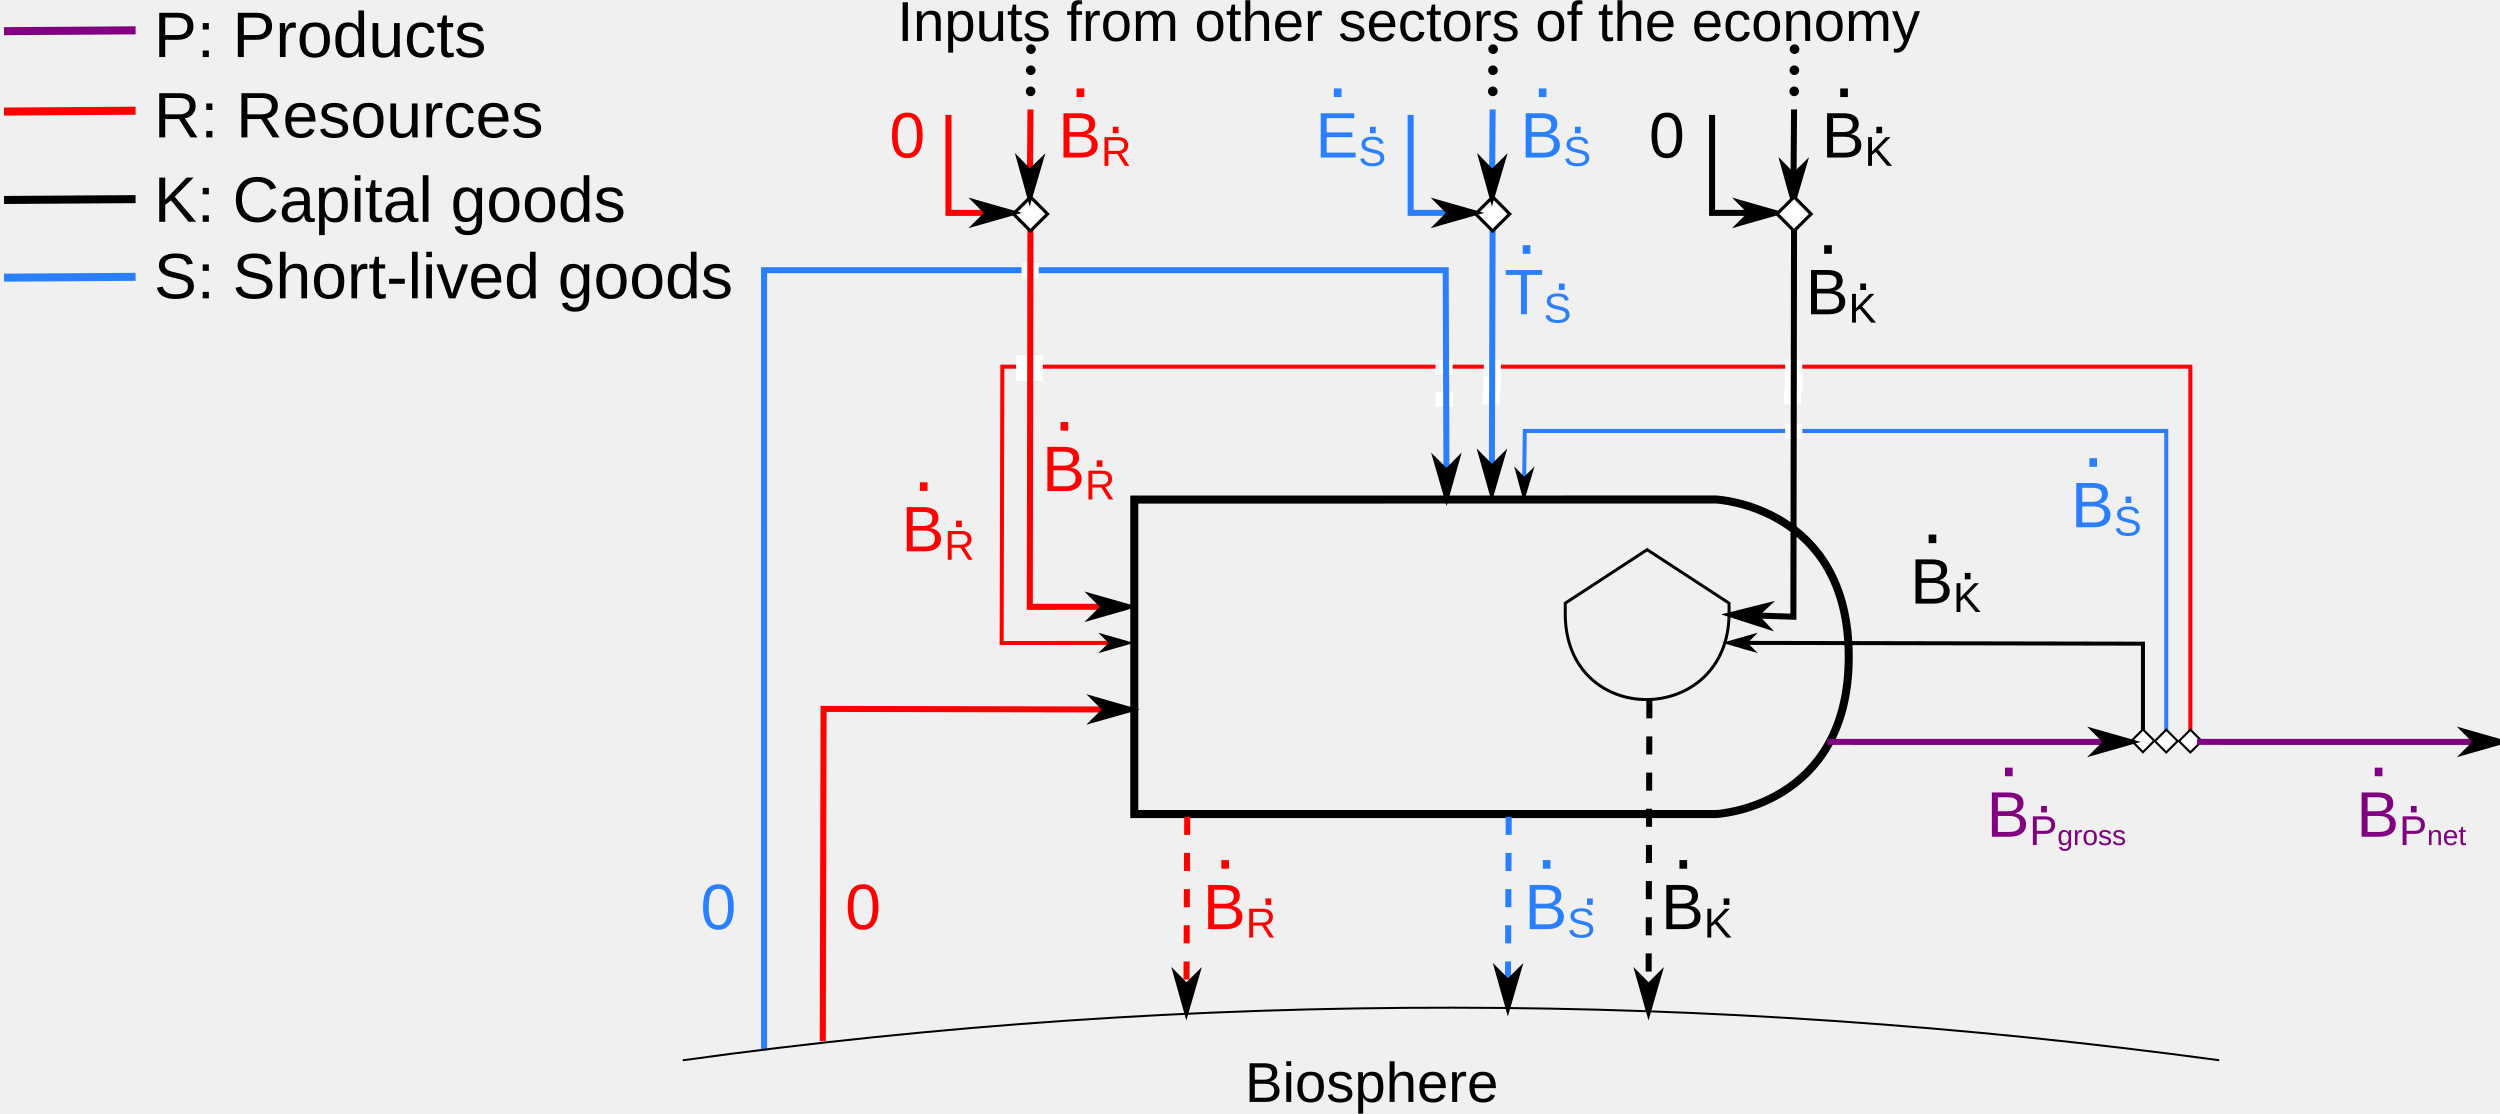
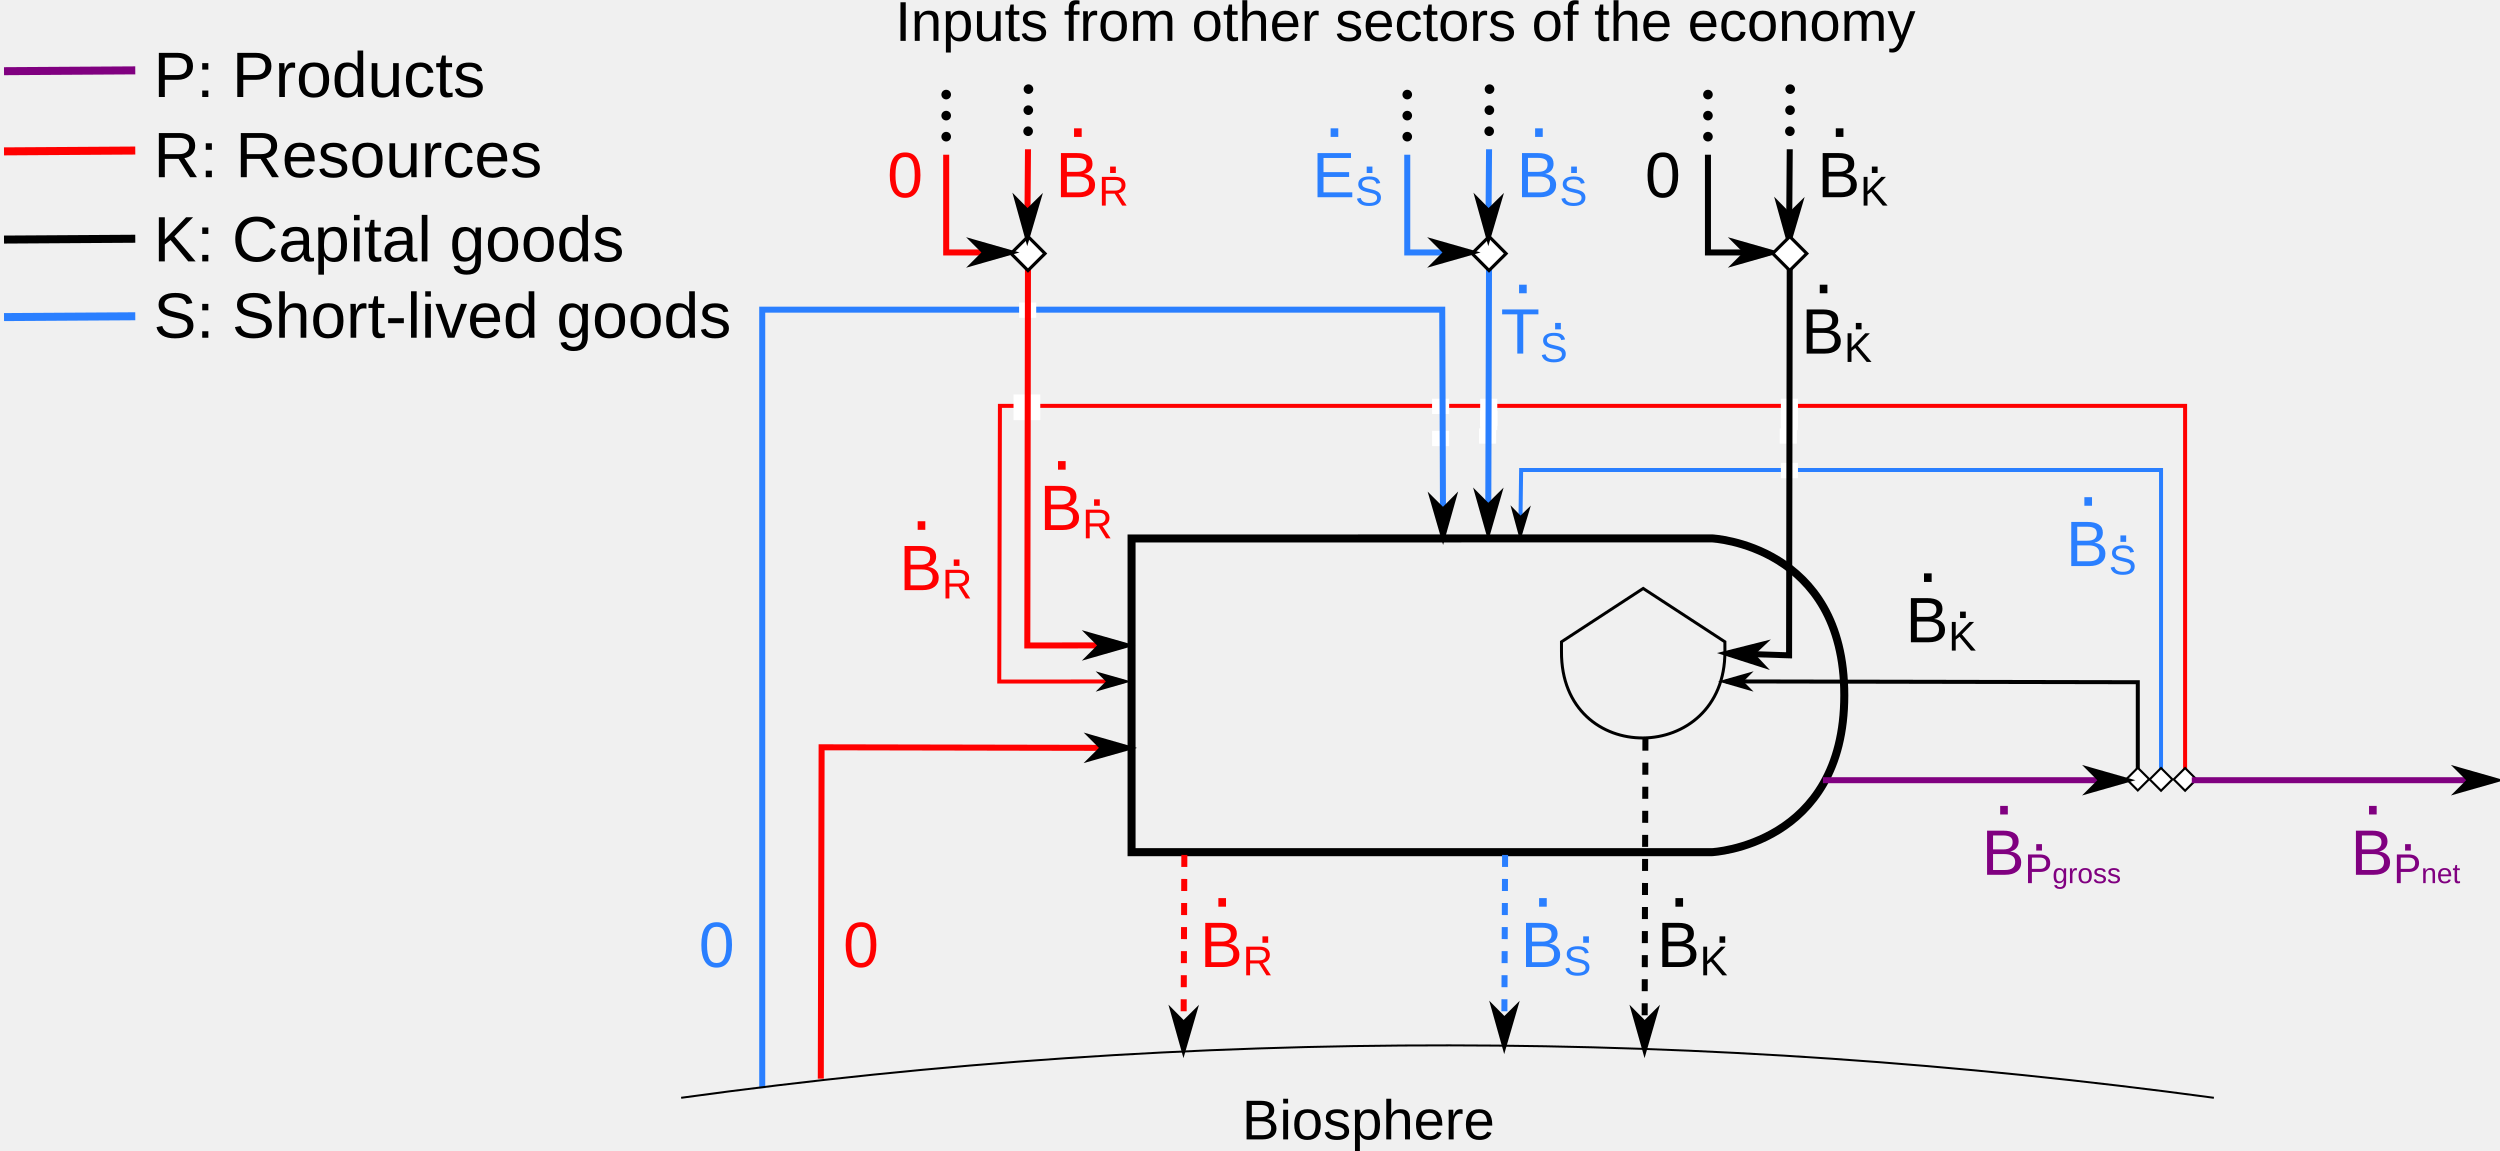
- <svg xmlns="http://www.w3.org/2000/svg" width="1244.111" height="553.949" id="svg2" version="1.1">
+ <svg xmlns="http://www.w3.org/2000/svg" width="1247.111" height="573.949" id="svg2" version="1.1">
  <defs id="defs4">
-     <marker orient="auto" refY="0.0" refX="0.0" id="Arrow1Mend" style="overflow:visible;">
-       <path id="path4343" d="M 0.0,0.0 L 5.0,-5.0 L -12.5,0.0 L 5.0,5.0 L 0.0,0.0 z " style="fill-rule:evenodd;stroke:#000000;stroke-width:1.0pt;marker-start:none;" transform="scale(0.4) rotate(180) translate(10,0)" />
-     </marker>
-     <marker orient="auto" refY="0.0" refX="0.0" id="EmptyDiamondM" style="overflow:visible">
-       <path id="path4444" d="M 0,-7.071 L -7.071,0 L 0,7.071 L 7.071,0 L 0,-7.071 z " style="fill-rule:evenodd;fill:#FFFFFF;stroke:#000000;stroke-width:1.0pt;marker-start:none" transform="scale(0.4)" />
-     </marker>
-     <marker orient="auto" refY="0.0" refX="0.0" id="Arrow1Mstart" style="overflow:visible">
-       <path id="path4340" d="M 0.0,0.0 L 5.0,-5.0 L -12.5,0.0 L 5.0,5.0 L 0.0,0.0 z " style="fill-rule:evenodd;stroke:#000000;stroke-width:1.0pt;marker-start:none" transform="scale(0.4) translate(10,0)" />
+     <marker orient="auto" refY="0" refX="0" id="Arrow1Mend" style="overflow:visible">
+       <path id="path4343" d="M 0,0 5,-5 -12.5,0 5,5 0,0 z" style="fill-rule:evenodd;stroke:#000000;stroke-width:1pt;marker-start:none" transform="matrix(-0.4,0,0,-0.4,-4,0)" />
+     </marker>
+     <marker orient="auto" refY="0" refX="0" id="EmptyDiamondM" style="overflow:visible">
+       <path id="path4444" d="M 0,-7.071 -7.071,0 0,7.071 7.071,0 0,-7.071 z" style="fill:#ffffff;fill-rule:evenodd;stroke:#000000;stroke-width:1pt;marker-start:none" transform="scale(0.4,0.4)" />
+     </marker>
+     <marker orient="auto" refY="0" refX="0" id="Arrow1Mstart" style="overflow:visible">
+       <path id="path4340" d="M 0,0 5,-5 -12.5,0 5,5 0,0 z" style="fill-rule:evenodd;stroke:#000000;stroke-width:1pt;marker-start:none" transform="matrix(0.4,0,0,0.4,4,0)" />
    </marker>
    <marker style="overflow:visible" id="InfiniteLineEnd" refX="0" refY="0" orient="auto">
      <g id="g4287">
        <circle id="circle4289" r="0.8" cy="0" cx="3" />
        <circle id="circle4291" r="0.8" cy="0" cx="6.5" />
        <circle id="circle4293" r="0.8" cy="0" cx="10" />
      </g>
    </marker>
    <marker orient="auto" refY="0" refX="0" id="Arrow2Mend" style="overflow:visible">
      <path id="path3888" style="font-size:12px;fill-rule:evenodd;stroke-width:0.625;stroke-linejoin:round" d="M 8.719,4.034 -2.207,0.016 8.719,-4.002 c -1.745,2.372 -1.735,5.617 -6e-7,8.035 z" transform="scale(-0.6,-0.6)" />
    </marker>
    <marker orient="auto" refY="0" refX="0" id="EmptyDiamondL" style="overflow:visible">
      <path id="path3968" d="M 0,-7.071 -7.071,0 0,7.071 7.071,0 0,-7.071 z" style="fill:#ffffff;fill-rule:evenodd;stroke:#000000;stroke-width:1pt;marker-start:none" transform="scale(0.8,0.8)" />
    </marker>
    <marker style="overflow:visible" id="InfiniteLineStart" refX="0" refY="0" orient="auto">
      <g id="g4034" transform="translate(-13,0)">
        <circle d="M 3.8,0 C 3.8,0.442 3.442,0.8 3,0.8 2.558,0.8 2.2,0.442 2.2,0 c 0,-0.442 0.358,-0.8 0.8,-0.8 0.442,0 0.8,0.358 0.8,0.8 z" id="circle4036" r="0.8" cy="0" cx="3" />
        <circle d="M 7.3,0 C 7.3,0.442 6.942,0.8 6.5,0.8 6.058,0.8 5.7,0.442 5.7,0 c 0,-0.442 0.358,-0.8 0.8,-0.8 0.442,0 0.8,0.358 0.8,0.8 z" id="circle4038" r="0.8" cy="0" cx="6.5" />
        <circle d="M 10.8,0 C 10.8,0.442 10.442,0.8 10,0.8 9.558,0.8 9.2,0.442 9.2,0 c 0,-0.442 0.358,-0.8 0.8,-0.8 0.442,0 0.8,0.358 0.8,0.8 z" id="circle4040" r="0.8" cy="0" cx="10" />
      </g>
    </marker>
    <marker orient="auto" refY="0" refX="0" id="Arrow1Lend" style="overflow:visible">
      <path id="path3792" d="M 0,0 5,-5 -12.5,0 5,5 0,0 z" style="fill-rule:evenodd;stroke:#000000;stroke-width:1pt;marker-start:none" transform="matrix(-0.8,0,0,-0.8,-10,0)" />
    </marker>
    <marker orient="auto" refY="0" refX="0" id="Arrow1Lstart-0" style="overflow:visible">
      <path id="path4143-5" d="M 0,0 5,-5 -12.5,0 5,5 0,0 z" style="fill-rule:evenodd;stroke:#000000;stroke-width:1pt;marker-start:none" transform="matrix(0.8,0,0,0.8,10,0)" />
    </marker>
    <marker orient="auto" refY="0" refX="0" id="Arrow1Lend-7" style="overflow:visible">
      <path id="path4132-0" d="M 0,0 5,-5 -12.5,0 5,5 0,0 z" style="fill-rule:evenodd;stroke:#000000;stroke-width:1pt;marker-start:none" transform="matrix(-0.8,0,0,-0.8,-10,0)" />
    </marker>
    <marker style="overflow:visible" id="InfiniteLineStart-0" refX="0" refY="0" orient="auto">
      <g id="g4065-5" transform="translate(-13,0)">
        <circle d="M 3.8,0 C 3.8,0.442 3.442,0.8 3,0.8 2.558,0.8 2.2,0.442 2.2,0 c 0,-0.442 0.358,-0.8 0.8,-0.8 0.442,0 0.8,0.358 0.8,0.8 z" id="circle4067-6" r="0.8" cy="0" cx="3" />
        <circle d="M 7.3,0 C 7.3,0.442 6.942,0.8 6.5,0.8 6.058,0.8 5.7,0.442 5.7,0 c 0,-0.442 0.358,-0.8 0.8,-0.8 0.442,0 0.8,0.358 0.8,0.8 z" id="circle4069-78" r="0.8" cy="0" cx="6.5" />
        <circle d="M 10.8,0 C 10.8,0.442 10.442,0.8 10,0.8 9.558,0.8 9.2,0.442 9.2,0 c 0,-0.442 0.358,-0.8 0.8,-0.8 0.442,0 0.8,0.358 0.8,0.8 z" id="circle4071-06" r="0.8" cy="0" cx="10" />
      </g>
    </marker>
    <marker orient="auto" refY="0" refX="0" id="EmptyDiamondL-1" style="overflow:visible">
      <path id="path4169" d="M 0,-7.071 -7.071,0 0,7.071 7.071,0 0,-7.071 z" style="fill:#ffffff;fill-rule:evenodd;stroke:#000000;stroke-width:1pt;marker-start:none" transform="scale(0.8,0.8)" />
    </marker>
    <marker orient="auto" refY="0" refX="0" id="Arrow1Lstart-7" style="overflow:visible">
      <path id="path4143-9" d="M 0,0 5,-5 -12.5,0 5,5 0,0 z" style="fill-rule:evenodd;stroke:#000000;stroke-width:1pt;marker-start:none" transform="matrix(0.8,0,0,0.8,10,0)" />
    </marker>
    <marker orient="auto" refY="0" refX="0" id="Arrow1Lend-0" style="overflow:visible">
      <path id="path4132-2" d="M 0,0 5,-5 -12.5,0 5,5 0,0 z" style="fill-rule:evenodd;stroke:#000000;stroke-width:1pt;marker-start:none" transform="matrix(-0.8,0,0,-0.8,-10,0)" />
    </marker>
    <marker style="overflow:visible" id="InfiniteLineStart-3" refX="0" refY="0" orient="auto">
      <g id="g4065-9" transform="translate(-13,0)">
        <circle d="M 3.8,0 C 3.8,0.442 3.442,0.8 3,0.8 2.558,0.8 2.2,0.442 2.2,0 c 0,-0.442 0.358,-0.8 0.8,-0.8 0.442,0 0.8,0.358 0.8,0.8 z" id="circle4067-9" r="0.8" cy="0" cx="3" />
        <circle d="M 7.3,0 C 7.3,0.442 6.942,0.8 6.5,0.8 6.058,0.8 5.7,0.442 5.7,0 c 0,-0.442 0.358,-0.8 0.8,-0.8 0.442,0 0.8,0.358 0.8,0.8 z" id="circle4069-7" r="0.8" cy="0" cx="6.5" />
        <circle d="M 10.8,0 C 10.8,0.442 10.442,0.8 10,0.8 9.558,0.8 9.2,0.442 9.2,0 c 0,-0.442 0.358,-0.8 0.8,-0.8 0.442,0 0.8,0.358 0.8,0.8 z" id="circle4071-0" r="0.8" cy="0" cx="10" />
      </g>
    </marker>
    <marker orient="auto" refY="0" refX="0" id="InfiniteLineStart-7" style="overflow:visible">
      <g transform="translate(-13,0)" id="g4065">
        <circle cx="3" cy="0" r="0.8" id="circle4067" d="M 3.8,0 C 3.8,0.442 3.442,0.8 3,0.8 2.558,0.8 2.2,0.442 2.2,0 c 0,-0.442 0.358,-0.8 0.8,-0.8 0.442,0 0.8,0.358 0.8,0.8 z" />
        <circle cx="6.5" cy="0" r="0.8" id="circle4069" d="M 7.3,0 C 7.3,0.442 6.942,0.8 6.5,0.8 6.058,0.8 5.7,0.442 5.7,0 c 0,-0.442 0.358,-0.8 0.8,-0.8 0.442,0 0.8,0.358 0.8,0.8 z" />
        <circle cx="10" cy="0" r="0.8" id="circle4071" d="M 10.8,0 C 10.8,0.442 10.442,0.8 10,0.8 9.558,0.8 9.2,0.442 9.2,0 c 0,-0.442 0.358,-0.8 0.8,-0.8 0.442,0 0.8,0.358 0.8,0.8 z" />
      </g>
    </marker>
    <marker style="overflow:visible" id="Arrow1Lend-2" refX="0" refY="0" orient="auto">
      <path transform="matrix(-0.8,0,0,-0.8,-10,0)" style="fill-rule:evenodd;stroke:#000000;stroke-width:1pt;marker-start:none" d="M 0,0 5,-5 -12.5,0 5,5 0,0 z" id="path4132" />
    </marker>
    <marker style="overflow:visible" id="Arrow1Lstart" refX="0" refY="0" orient="auto">
      <path transform="matrix(0.8,0,0,0.8,10,0)" style="fill-rule:evenodd;stroke:#000000;stroke-width:1pt;marker-start:none" d="M 0,0 5,-5 -12.5,0 5,5 0,0 z" id="path4143" />
    </marker>
  </defs>
-   <g id="layer1" transform="translate(833.1399,-154.8821)">
+   <g id="layer1" transform="translate(833.1399,-134.8821)">
    <text xml:space="preserve" style="font-size:32px;font-style:normal;font-variant:normal;font-weight:bold;font-stretch:expanded;text-align:start;line-height:125%;letter-spacing:0px;word-spacing:0px;text-anchor:start;fill:#000000;fill-opacity:1;stroke:none;font-family:Engravers MT;-inkscape-font-specification:Engravers MT Bold Expanded" x="292.258" y="107.663" id="text6668" transform="translate(-121.7803,643.7631)">
      <tspan id="tspan6670" x="292.258" y="107.663" />
    </text>
    <path id="path4734" d="m -831.14,170.394 65.479,-0.414" style="fill:none;stroke:#800080;stroke-width:4;stroke-linecap:butt;stroke-linejoin:miter;stroke-opacity:1;marker-start:none;marker-end:none" />
    <path style="fill:none;stroke:#000000;stroke-width:4;stroke-linecap:butt;stroke-linejoin:miter;stroke-opacity:1;marker-start:none;marker-end:none" d="m -831.14,254.394 65.479,-0.414" id="path4736" />
    <path id="path4740" d="m -831.14,293.061 65.479,-0.414" style="fill:none;stroke:#2a7fff;stroke-width:4;stroke-linecap:butt;stroke-linejoin:miter;stroke-opacity:1;marker-start:none;marker-end:none" />
    <text xml:space="preserve" style="font-size:32px;font-style:normal;font-variant:normal;font-weight:normal;font-stretch:normal;text-align:start;line-height:125%;letter-spacing:0px;word-spacing:0px;text-anchor:start;fill:#000000;fill-opacity:1;stroke:none;font-family:Arial;-inkscape-font-specification:Arial" x="-756.526" y="183.267" id="text5894">
      <tspan id="tspan5896" x="-756.526" y="183.267">P: Products</tspan>
    </text>
    <text xml:space="preserve" style="font-size:32px;font-style:normal;font-variant:normal;font-weight:normal;font-stretch:normal;text-align:start;line-height:125%;letter-spacing:0px;word-spacing:0px;text-anchor:start;fill:#000000;fill-opacity:1;stroke:none;font-family:Arial;-inkscape-font-specification:Arial" x="-756.526" y="303.357" id="text5902">
      <tspan id="tspan5904" x="-756.526" y="303.357">S: Short-lived goods</tspan>
    </text>
    <text id="text5906" y="265.267" x="-756.526" style="font-size:32px;font-style:normal;font-variant:normal;font-weight:normal;font-stretch:normal;text-align:start;line-height:125%;letter-spacing:0px;word-spacing:0px;text-anchor:start;fill:#000000;fill-opacity:1;stroke:none;font-family:Arial;-inkscape-font-specification:Arial" xml:space="preserve">
      <tspan y="265.267" x="-756.526" id="tspan5908">K: Capital goods</tspan>
    </text>
    <path id="path6782" d="m -268.666,403.498 0,156.485 289.541,0 c 0,0 66,-3.206 66,-78.265 0,-75.059 -66,-78.265 -66,-78.265 z" style="fill:none;stroke:#000000;stroke-width:4;stroke-linecap:butt;stroke-linejoin:miter;stroke-opacity:1" />
    <path style="fill:none;stroke:#000000;stroke-width:1.5;stroke-linecap:butt;stroke-linejoin:miter;stroke-opacity:1" d="m 27.306,455.046 -40.754,-26.62 -40.754,26.62 0,4.778 c -0.431,58.107 81.709,57.06 81.531,0 z" id="path6784" />
    <path id="path6786" d="m -423.691,672.966 0.409,-165.304 151.459,0.31" style="fill:none;stroke:#ff0000;stroke-width:3;stroke-linecap:butt;stroke-linejoin:miter;stroke-opacity:1;marker-start:none;marker-end:url(#Arrow1Mend)" />
-     <path id="path6796" d="m -242.335,561.347 -0.414,95.479" style="fill:none;stroke:#ff0000;stroke-width:3;stroke-linecap:butt;stroke-linejoin:miter;stroke-miterlimit:4;stroke-opacity:1;stroke-dasharray:9,9;stroke-dashoffset:0;marker-start:none;marker-end:url(#Arrow1Mend)" />
-     <path style="fill:none;stroke:#000000;stroke-width:3;stroke-linecap:butt;stroke-linejoin:miter;stroke-miterlimit:4;stroke-opacity:1;stroke-dasharray:9,9;stroke-dashoffset:0;marker-start:none;marker-end:url(#Arrow1Mend)" d="m -12.335,503.347 -0.414,153.479" id="path6806" />
+     <path id="path6796" d="m -242.335,561.347 -0.414,95.479" style="fill:none;stroke:#ff0000;stroke-width:3;stroke-linecap:butt;stroke-linejoin:miter;stroke-miterlimit:4;stroke-opacity:1;stroke-dasharray:6, 6;stroke-dashoffset:0;marker-start:none;marker-end:url(#Arrow1Mend)" />
+     <path style="fill:none;stroke:#000000;stroke-width:3;stroke-linecap:butt;stroke-linejoin:miter;stroke-miterlimit:4;stroke-opacity:1;stroke-dasharray:6, 6;stroke-dashoffset:0;marker-start:none;marker-end:url(#Arrow1Mend)" d="m -12.335,503.347 -0.414,153.479" id="path6806" />
    <path style="fill:none;stroke:#2a7fff;stroke-width:2;stroke-linecap:butt;stroke-linejoin:miter;stroke-opacity:1;marker-start:url(#EmptyDiamondM);marker-end:url(#Arrow1Mend)" d="m 244.88,523.677 0.005,-154.33 -319.219,0 -0.414,31.479" id="path6820" />
    <path style="fill:none;stroke:#000000;stroke-width:2;stroke-linecap:butt;stroke-linejoin:miter;stroke-opacity:1;marker-start:url(#EmptyDiamondM);marker-end:url(#Arrow1Mend)" d="m 233.286,523.531 0,-48.325 -205.479,-0.414" id="path6822" />
    <path id="path6824" d="m 76.221,524.076 150,0.009" style="fill:none;stroke:#800080;stroke-width:3;stroke-linecap:butt;stroke-linejoin:miter;stroke-opacity:1;marker-end:url(#Arrow1Mend)" />
    <rect y="365.793" x="55.239" height="7.626" width="8.523" id="rect6828" style="fill:#ffffff;fill-opacity:1;stroke:none" />
    <rect style="fill:#ffffff;fill-opacity:1;stroke:none" id="rect6830" width="8.523" height="7.626" x="54.683" y="348.572" />
    <rect style="fill:#ffffff;fill-opacity:1;stroke:none" id="rect6832" width="8.523" height="7.626" x="55.239" y="339.793" />
    <rect y="341.793" x="55.239" height="7.626" width="8.523" id="rect6834" style="fill:#ffffff;fill-opacity:1;stroke:none" />
    <rect y="339.793" x="-94.761" height="7.626" width="8.523" id="rect6836" style="fill:#ffffff;fill-opacity:1;stroke:none" />
    <rect style="fill:#ffffff;fill-opacity:1;stroke:none" id="rect6838" width="8.523" height="7.626" x="-94.761" y="341.793" />
-     <path id="path6848" d="m -82.335,561.347 -0.414,93.479" style="fill:none;stroke:#2a7fff;stroke-width:3;stroke-linecap:butt;stroke-linejoin:miter;stroke-miterlimit:4;stroke-opacity:1;stroke-dasharray:9,9;stroke-dashoffset:0;marker-start:none;marker-end:url(#Arrow1Mend)" />
+     <path id="path6848" d="m -82.335,561.347 -0.414,93.479" style="fill:none;stroke:#2a7fff;stroke-width:3;stroke-linecap:butt;stroke-linejoin:miter;stroke-miterlimit:4;stroke-opacity:1;stroke-dasharray:6, 6;stroke-dashoffset:0;marker-start:none;marker-end:url(#Arrow1Mend)" />
    <path style="fill:none;stroke:#ff0000;stroke-width:2;stroke-linecap:butt;stroke-linejoin:miter;stroke-opacity:1;marker-start:url(#EmptyDiamondM);marker-end:url(#Arrow1Mend)" d="m 256.88,523.677 0.005,-186.33 -591.219,0 -0.338,137.528 61.924,-0.049" id="path6850" />
    <rect style="fill:#ffffff;fill-opacity:1;stroke:none" id="rect6852" width="13.338" height="12.782" x="-327.548" y="331.666" />
    <rect y="333.793" x="55.239" height="7.626" width="8.523" id="rect6854" style="fill:#ffffff;fill-opacity:1;stroke:none" />
    <rect y="348.572" x="-95.317" height="7.626" width="8.523" id="rect6860" style="fill:#ffffff;fill-opacity:1;stroke:none" />
    <rect y="339.793" x="-94.761" height="7.626" width="8.523" id="rect6862" style="fill:#ffffff;fill-opacity:1;stroke:none" />
    <rect style="fill:#ffffff;fill-opacity:1;stroke:none" id="rect6866" width="8.523" height="7.626" x="-94.761" y="333.793" />
    <path style="fill:none;stroke:#2a7fff;stroke-width:3;stroke-linecap:butt;stroke-linejoin:miter;stroke-opacity:1;marker-start:url(#EmptyDiamondM);marker-end:url(#Arrow1Mend)" d="m -90.334,261.347 -0.414,137.479" id="path9595" />
    <path id="path9819" d="m 59.666,209.347 -0.333,44.443" style="fill:none;stroke:#000000;stroke-width:3;stroke-linecap:butt;stroke-linejoin:miter;stroke-opacity:1;marker-start:url(#InfiniteLineStart-7);marker-end:url(#Arrow1Mend)" />
    <rect y="333.793" x="-118.761" height="7.626" width="8.523" id="rect4711" style="fill:#ffffff;fill-opacity:1;stroke:none" />
    <rect style="fill:#ffffff;fill-opacity:1;stroke:none" id="rect4713" width="8.523" height="7.626" x="-118.761" y="349.793" />
    <path id="path4703" d="m -452.907,677.677 -0.005,-388.33 339.219,0 0.414,111.479" style="fill:none;stroke:#2a7fff;stroke-width:3;stroke-linecap:butt;stroke-linejoin:miter;stroke-opacity:1;marker-start:none;marker-end:url(#Arrow1Mend)" />
    <rect y="285.793" x="-324.761" height="7.626" width="8.523" id="rect4717" style="fill:#ffffff;fill-opacity:1;stroke:none" />
    <path style="fill:none;stroke:#ff0000;stroke-width:3;stroke-linecap:butt;stroke-linejoin:miter;stroke-opacity:1;marker-start:url(#EmptyDiamondM);marker-end:url(#Arrow1Mend)" d="m -320.334,261.347 -0.338,195.528 47.924,-0.049" id="path9583" />
    <text id="text4961" y="703.267" x="-131.094" style="font-size:28px;font-style:normal;font-variant:normal;font-weight:normal;font-stretch:normal;text-align:start;line-height:125%;letter-spacing:0px;word-spacing:0px;text-anchor:start;fill:#000000;fill-opacity:1;stroke:none;font-family:Arial;-inkscape-font-specification:Arial" xml:space="preserve">
      <tspan y="703.267" x="-131.094" id="tspan4963" style="text-align:center;text-anchor:middle">Biosphere</tspan>
    </text>
-     <text id="text4965" y="175.267" x="-386.526" style="font-size:28px;font-style:normal;font-variant:normal;font-weight:normal;font-stretch:normal;text-align:start;line-height:125%;letter-spacing:0px;word-spacing:0px;text-anchor:start;fill:#000000;fill-opacity:1;stroke:none;font-family:Arial;-inkscape-font-specification:Arial" xml:space="preserve">
-       <tspan y="175.267" x="-386.526" id="tspan4967">Inputs from other sectors of the economy</tspan>
+     <text id="text4965" y="155.267" x="-386.526" style="font-size:28px;font-style:normal;font-variant:normal;font-weight:normal;font-stretch:normal;text-align:start;line-height:125%;letter-spacing:0px;word-spacing:0px;text-anchor:start;fill:#000000;fill-opacity:1;stroke:none;font-family:Arial;-inkscape-font-specification:Arial" xml:space="preserve">
+       <tspan y="155.267" x="-386.526" id="tspan4967">Inputs from other sectors of the economy</tspan>
    </text>
    <path style="fill:none;stroke:#000000;stroke-width:1px;stroke-linecap:butt;stroke-linejoin:miter;stroke-opacity:1" d="m 341.788,527.876 c 256.212,-35.344 510.705,-34.403 764.592,0" id="path3079" transform="translate(-835.1399,154.6341)" />
    <text id="text3075" y="399.267" x="-314.526" style="font-size:32px;font-style:normal;font-variant:normal;font-weight:normal;font-stretch:normal;text-align:start;line-height:125%;letter-spacing:0px;word-spacing:0px;text-anchor:start;fill:#ff0000;fill-opacity:1;stroke:none;font-family:Arial;-inkscape-font-specification:Arial" xml:space="preserve">
      <tspan y="399.267" x="-314.526" id="tspan3077">B<tspan style="font-size:65.001%;baseline-shift:sub;fill:#ff0000" id="tspan3079">R</tspan>
      </tspan>
    </text>
    <text id="text3087" y="311.267" x="-84.526" style="font-size:32px;font-style:normal;font-variant:normal;font-weight:normal;font-stretch:normal;text-align:start;line-height:125%;letter-spacing:0px;word-spacing:0px;text-anchor:start;fill:#2a7fff;fill-opacity:1;stroke:none;font-family:Arial;-inkscape-font-specification:Arial" xml:space="preserve">
      <tspan y="311.267" x="-84.526" id="tspan3089">T<tspan style="font-size:65.001%;baseline-shift:sub;fill:#2a7fff" id="tspan3091">S</tspan>
      </tspan>
    </text>
    <text xml:space="preserve" style="font-size:32px;font-style:normal;font-variant:normal;font-weight:normal;font-stretch:normal;text-align:start;line-height:125%;letter-spacing:0px;word-spacing:0px;text-anchor:start;fill:#000000;fill-opacity:1;stroke:none;font-family:Arial;-inkscape-font-specification:Arial" x="65.474" y="311.267" id="text3093">
      <tspan id="tspan3095" x="65.474" y="311.267">B<tspan id="tspan3097" style="font-size:65.001%;baseline-shift:sub">K</tspan>
      </tspan>
    </text>
    <text xml:space="preserve" style="font-size:40px;font-style:normal;font-variant:normal;font-weight:normal;font-stretch:normal;text-align:start;line-height:125%;letter-spacing:0px;word-spacing:0px;text-anchor:start;fill:#ff0000;fill-opacity:1;stroke:none;font-family:Arial;-inkscape-font-specification:Arial" x="-309.02" y="369.179" id="text3088">
      <tspan id="tspan3090" x="-309.02" y="369.179">.</tspan>
    </text>
    <text xml:space="preserve" style="font-size:40px;font-style:normal;font-variant:normal;font-weight:normal;font-stretch:normal;text-align:start;line-height:125%;letter-spacing:0px;word-spacing:0px;text-anchor:start;fill:#2a7fff;fill-opacity:1;stroke:none;font-family:Arial;-inkscape-font-specification:Arial" x="-79.02" y="281.179" id="text3096">
      <tspan id="tspan3098" x="-79.02" y="281.179">.</tspan>
    </text>
    <text id="text3100" y="281.179" x="70.98" style="font-size:40px;font-style:normal;font-variant:normal;font-weight:normal;font-stretch:normal;text-align:start;line-height:125%;letter-spacing:0px;word-spacing:0px;text-anchor:start;fill:#000000;fill-opacity:1;stroke:none;font-family:Arial;-inkscape-font-specification:Arial" xml:space="preserve">
      <tspan y="281.179" x="70.98" id="tspan3102">.</tspan>
    </text>
    <text id="text3095" y="571.267" x="155.474" style="font-size:32px;font-style:normal;font-variant:normal;font-weight:normal;font-stretch:normal;text-align:start;line-height:125%;letter-spacing:0px;word-spacing:0px;text-anchor:start;fill:#800080;fill-opacity:1;stroke:none;font-family:Arial;-inkscape-font-specification:Arial" xml:space="preserve">
      <tspan y="571.267" x="155.474" id="tspan3099">B<tspan style="font-size:65.001%;baseline-shift:sub;fill:#800080" id="tspan3101">P<tspan style="font-size:14px" id="tspan3183">gross</tspan>
        </tspan>
      </tspan>
    </text>
    <text xml:space="preserve" style="font-size:40px;font-style:normal;font-variant:normal;font-weight:normal;font-stretch:normal;text-align:start;line-height:125%;letter-spacing:0px;word-spacing:0px;text-anchor:start;fill:#800080;fill-opacity:1;stroke:none;font-family:Arial;-inkscape-font-specification:Arial" x="160.98" y="541.179" id="text3103">
      <tspan id="tspan3105" x="160.98" y="541.179">.</tspan>
    </text>
    <text xml:space="preserve" style="font-size:32px;font-style:normal;font-variant:normal;font-weight:normal;font-stretch:normal;text-align:start;line-height:125%;letter-spacing:0px;word-spacing:0px;text-anchor:start;fill:#ff0000;fill-opacity:1;stroke:none;font-family:Arial;-inkscape-font-specification:Arial" x="-234.526" y="617.267" id="text3107">
      <tspan id="tspan3109" x="-234.526" y="617.267">B<tspan id="tspan3111" style="font-size:65.001%;baseline-shift:sub;fill:#ff0000">R</tspan>
      </tspan>
    </text>
    <text xml:space="preserve" style="font-size:32px;font-style:normal;font-variant:normal;font-weight:normal;font-stretch:normal;text-align:start;line-height:125%;letter-spacing:0px;word-spacing:0px;text-anchor:start;fill:#2a7fff;fill-opacity:1;stroke:none;font-family:Arial;-inkscape-font-specification:Arial" x="-74.526" y="617.267" id="text3113">
      <tspan id="tspan3115" x="-74.526" y="617.267">B<tspan id="tspan3117" style="font-size:65.001%;baseline-shift:sub;fill:#2a7fff">S</tspan>
      </tspan>
    </text>
    <text id="text3119" y="617.267" x="-6.526" style="font-size:32px;font-style:normal;font-variant:normal;font-weight:normal;font-stretch:normal;text-align:start;line-height:125%;letter-spacing:0px;word-spacing:0px;text-anchor:start;fill:#000000;fill-opacity:1;stroke:none;font-family:Arial;-inkscape-font-specification:Arial" xml:space="preserve">
      <tspan y="617.267" x="-6.526" id="tspan3121">B<tspan style="font-size:65.001%;baseline-shift:sub" id="tspan3123">K</tspan>
      </tspan>
    </text>
    <text id="text3125" y="587.179" x="-229.02" style="font-size:40px;font-style:normal;font-variant:normal;font-weight:normal;font-stretch:normal;text-align:start;line-height:125%;letter-spacing:0px;word-spacing:0px;text-anchor:start;fill:#ff0000;fill-opacity:1;stroke:none;font-family:Arial;-inkscape-font-specification:Arial" xml:space="preserve">
      <tspan y="587.179" x="-229.02" id="tspan3127">.</tspan>
    </text>
    <text id="text3129" y="587.179" x="-69.02" style="font-size:40px;font-style:normal;font-variant:normal;font-weight:normal;font-stretch:normal;text-align:start;line-height:125%;letter-spacing:0px;word-spacing:0px;text-anchor:start;fill:#2a7fff;fill-opacity:1;stroke:none;font-family:Arial;-inkscape-font-specification:Arial" xml:space="preserve">
      <tspan y="587.179" x="-69.02" id="tspan3131">.</tspan>
    </text>
    <text xml:space="preserve" style="font-size:40px;font-style:normal;font-variant:normal;font-weight:normal;font-stretch:normal;text-align:start;line-height:125%;letter-spacing:0px;word-spacing:0px;text-anchor:start;fill:#000000;fill-opacity:1;stroke:none;font-family:Arial;-inkscape-font-specification:Arial" x="-1.02" y="587.179" id="text3133">
      <tspan id="tspan3135" x="-1.02" y="587.179">.</tspan>
    </text>
    <text id="text3105" y="387.179" x="-290.109" style="font-size:29.971px;font-style:normal;font-variant:normal;font-weight:normal;font-stretch:normal;text-align:start;line-height:125%;letter-spacing:0px;word-spacing:0px;text-anchor:start;fill:#ff0000;fill-opacity:1;stroke:none;font-family:Arial;-inkscape-font-specification:Arial" xml:space="preserve">
      <tspan y="387.179" x="-290.109" id="tspan3107">.</tspan>
    </text>
    <text xml:space="preserve" style="font-size:29.971px;font-style:normal;font-variant:normal;font-weight:normal;font-stretch:normal;text-align:start;line-height:125%;letter-spacing:0px;word-spacing:0px;text-anchor:start;fill:#2a7fff;fill-opacity:1;stroke:none;font-family:Arial;-inkscape-font-specification:Arial" x="-60.109" y="299.179" id="text3109">
      <tspan id="tspan3112" x="-60.109" y="299.179">.</tspan>
    </text>
    <text id="text3114" y="299.179" x="89.891" style="font-size:29.971px;font-style:normal;font-variant:normal;font-weight:normal;font-stretch:normal;text-align:start;line-height:125%;letter-spacing:0px;word-spacing:0px;text-anchor:start;fill:#000000;fill-opacity:1;stroke:none;font-family:Arial;-inkscape-font-specification:Arial" xml:space="preserve">
      <tspan y="299.179" x="89.891" id="tspan3116">.</tspan>
    </text>
    <text xml:space="preserve" style="font-size:29.971px;font-style:normal;font-variant:normal;font-weight:normal;font-stretch:normal;text-align:start;line-height:125%;letter-spacing:0px;word-spacing:0px;text-anchor:start;fill:#800080;fill-opacity:1;stroke:none;font-family:Arial;-inkscape-font-specification:Arial" x="179.891" y="559.179" id="text3118">
      <tspan id="tspan3120" x="179.891" y="559.179">.</tspan>
    </text>
    <text xml:space="preserve" style="font-size:29.971px;font-style:normal;font-variant:normal;font-weight:normal;font-stretch:normal;text-align:start;line-height:125%;letter-spacing:0px;word-spacing:0px;text-anchor:start;fill:#000000;fill-opacity:1;stroke:none;font-family:Arial;-inkscape-font-specification:Arial" x="21.891" y="605.179" id="text3122">
      <tspan id="tspan3124" x="21.891" y="605.179">.</tspan>
    </text>
    <text id="text3126" y="605.179" x="-46.109" style="font-size:29.971px;font-style:normal;font-variant:normal;font-weight:normal;font-stretch:normal;text-align:start;line-height:125%;letter-spacing:0px;word-spacing:0px;text-anchor:start;fill:#2a7fff;fill-opacity:1;stroke:none;font-family:Arial;-inkscape-font-specification:Arial" xml:space="preserve">
      <tspan y="605.179" x="-46.109" id="tspan3128">.</tspan>
    </text>
    <text xml:space="preserve" style="font-size:29.971px;font-style:normal;font-variant:normal;font-weight:normal;font-stretch:normal;text-align:start;line-height:125%;letter-spacing:0px;word-spacing:0px;text-anchor:start;fill:#ff0000;fill-opacity:1;stroke:none;font-family:Arial;-inkscape-font-specification:Arial" x="-206.109" y="605.179" id="text3130">
      <tspan id="tspan3132" x="-206.109" y="605.179">.</tspan>
    </text>
    <text xml:space="preserve" style="font-size:32px;font-style:normal;font-variant:normal;font-weight:normal;font-stretch:normal;text-align:start;line-height:125%;letter-spacing:0px;word-spacing:0px;text-anchor:start;fill:#ff0000;fill-opacity:1;stroke:none;font-family:Arial;-inkscape-font-specification:Arial" x="-384.526" y="429.267" id="text3134">
      <tspan id="tspan3136" x="-384.526" y="429.267">B<tspan id="tspan3138" style="font-size:65.001%;baseline-shift:sub;fill:#ff0000">R</tspan>
      </tspan>
    </text>
    <text id="text3140" y="399.179" x="-379.02" style="font-size:40px;font-style:normal;font-variant:normal;font-weight:normal;font-stretch:normal;text-align:start;line-height:125%;letter-spacing:0px;word-spacing:0px;text-anchor:start;fill:#ff0000;fill-opacity:1;stroke:none;font-family:Arial;-inkscape-font-specification:Arial" xml:space="preserve">
      <tspan y="399.179" x="-379.02" id="tspan3142">.</tspan>
    </text>
    <text xml:space="preserve" style="font-size:29.971px;font-style:normal;font-variant:normal;font-weight:normal;font-stretch:normal;text-align:start;line-height:125%;letter-spacing:0px;word-spacing:0px;text-anchor:start;fill:#ff0000;fill-opacity:1;stroke:none;font-family:Arial;-inkscape-font-specification:Arial" x="-360.109" y="417.179" id="text3144">
      <tspan id="tspan3146" x="-360.109" y="417.179">.</tspan>
    </text>
    <text id="text3148" y="617.267" x="-412.526" style="font-size:32px;font-style:normal;font-variant:normal;font-weight:normal;font-stretch:normal;text-align:start;line-height:125%;letter-spacing:0px;word-spacing:0px;text-anchor:start;fill:#ff0000;fill-opacity:1;stroke:none;font-family:Arial;-inkscape-font-specification:Arial" xml:space="preserve">
      <tspan y="617.267" x="-412.526" id="tspan3150">0</tspan>
    </text>
    <text xml:space="preserve" style="font-size:32px;font-style:normal;font-variant:normal;font-weight:normal;font-stretch:normal;text-align:start;line-height:125%;letter-spacing:0px;word-spacing:0px;text-anchor:start;fill:#2a7fff;fill-opacity:1;stroke:none;font-family:Arial;-inkscape-font-specification:Arial" x="-484.526" y="617.267" id="text3162">
      <tspan id="tspan3164" x="-484.526" y="617.267">0<tspan id="tspan3166" style="font-size:65.001%;baseline-shift:sub;fill:#2a7fff" />
      </tspan>
    </text>
    <text id="text3176" y="417.267" x="197.474" style="font-size:32px;font-style:normal;font-variant:normal;font-weight:normal;font-stretch:normal;text-align:start;line-height:125%;letter-spacing:0px;word-spacing:0px;text-anchor:start;fill:#2a7fff;fill-opacity:1;stroke:none;font-family:Arial;-inkscape-font-specification:Arial" xml:space="preserve">
      <tspan y="417.267" x="197.474" id="tspan3178">B<tspan style="font-size:65.001%;baseline-shift:sub;fill:#2a7fff" id="tspan3180">S</tspan>
      </tspan>
    </text>
    <text xml:space="preserve" style="font-size:40px;font-style:normal;font-variant:normal;font-weight:normal;font-stretch:normal;text-align:start;line-height:125%;letter-spacing:0px;word-spacing:0px;text-anchor:start;fill:#2a7fff;fill-opacity:1;stroke:none;font-family:Arial;-inkscape-font-specification:Arial" x="202.98" y="387.179" id="text3182">
      <tspan id="tspan3184" x="202.98" y="387.179">.</tspan>
    </text>
    <text xml:space="preserve" style="font-size:29.971px;font-style:normal;font-variant:normal;font-weight:normal;font-stretch:normal;text-align:start;line-height:125%;letter-spacing:0px;word-spacing:0px;text-anchor:start;fill:#2a7fff;fill-opacity:1;stroke:none;font-family:Arial;-inkscape-font-specification:Arial" x="221.891" y="405.179" id="text3186">
      <tspan id="tspan3188" x="221.891" y="405.179">.</tspan>
    </text>
    <text id="text3190" y="455.267" x="117.474" style="font-size:32px;font-style:normal;font-variant:normal;font-weight:normal;font-stretch:normal;text-align:start;line-height:125%;letter-spacing:0px;word-spacing:0px;text-anchor:start;fill:#000000;fill-opacity:1;stroke:none;font-family:Arial;-inkscape-font-specification:Arial" xml:space="preserve">
      <tspan y="455.267" x="117.474" id="tspan3192">B<tspan style="font-size:65.001%;baseline-shift:sub" id="tspan3194">K</tspan>
      </tspan>
    </text>
    <text xml:space="preserve" style="font-size:40px;font-style:normal;font-variant:normal;font-weight:normal;font-stretch:normal;text-align:start;line-height:125%;letter-spacing:0px;word-spacing:0px;text-anchor:start;fill:#000000;fill-opacity:1;stroke:none;font-family:Arial;-inkscape-font-specification:Arial" x="122.98" y="425.179" id="text3196">
      <tspan id="tspan3198" x="122.98" y="425.179">.</tspan>
    </text>
    <text xml:space="preserve" style="font-size:29.971px;font-style:normal;font-variant:normal;font-weight:normal;font-stretch:normal;text-align:start;line-height:125%;letter-spacing:0px;word-spacing:0px;text-anchor:start;fill:#000000;fill-opacity:1;stroke:none;font-family:Arial;-inkscape-font-specification:Arial" x="141.891" y="443.179" id="text3200">
      <tspan id="tspan3202" x="141.891" y="443.179">.</tspan>
    </text>
-     <path id="path3158" d="m 49.539,260.821 -30.678,0 0,-48.759" style="fill:none;stroke:#000000;stroke-width:3;stroke-linecap:butt;stroke-linejoin:miter;stroke-opacity:1;marker-start:url(#Arrow1Mstart);marker-end:none" />
+     <path id="path3158" d="m 49.539,260.821 -30.678,0 0,-48.759" style="fill:none;stroke:#000000;stroke-width:3;stroke-linecap:butt;stroke-linejoin:miter;stroke-opacity:1;marker-start:url(#Arrow1Mstart);marker-end:url(#InfiniteLineEnd)" />
    <path style="fill:none;stroke:#800080;stroke-width:3;stroke-linecap:butt;stroke-linejoin:miter;stroke-opacity:1;marker-end:url(#Arrow1Mend)" d="m 260.221,524.076 150,0.009" id="path3161" />
    <text xml:space="preserve" style="font-size:32px;font-style:normal;font-variant:normal;font-weight:normal;font-stretch:normal;text-align:start;line-height:125%;letter-spacing:0px;word-spacing:0px;text-anchor:start;fill:#800080;fill-opacity:1;stroke:none;font-family:Arial;-inkscape-font-specification:Arial" x="339.474" y="571.267" id="text3163">
      <tspan id="tspan3165" x="339.474" y="571.267">B<tspan id="tspan3167" style="font-size:65.001%;baseline-shift:sub;fill:#800080">P<tspan style="font-size:14px" id="tspan3185">net</tspan>
        </tspan>
      </tspan>
    </text>
    <text id="text3169" y="541.179" x="344.98" style="font-size:40px;font-style:normal;font-variant:normal;font-weight:normal;font-stretch:normal;text-align:start;line-height:125%;letter-spacing:0px;word-spacing:0px;text-anchor:start;fill:#800080;fill-opacity:1;stroke:none;font-family:Arial;-inkscape-font-specification:Arial" xml:space="preserve">
      <tspan y="541.179" x="344.98" id="tspan3171">.</tspan>
    </text>
    <text id="text3173" y="559.179" x="363.891" style="font-size:29.971px;font-style:normal;font-variant:normal;font-weight:normal;font-stretch:normal;text-align:start;line-height:125%;letter-spacing:0px;word-spacing:0px;text-anchor:start;fill:#800080;fill-opacity:1;stroke:none;font-family:Arial;-inkscape-font-specification:Arial" xml:space="preserve">
      <tspan y="559.179" x="363.891" id="tspan3175">.</tspan>
    </text>
    <path style="fill:none;stroke:#ff0000;stroke-width:4;stroke-linecap:butt;stroke-linejoin:miter;stroke-opacity:1;marker-start:none;marker-end:none" d="m -831.14,210.394 65.479,-0.414" id="path3177" />
    <text id="text3179" y="223.267" x="-756.526" style="font-size:32px;font-style:normal;font-variant:normal;font-weight:normal;font-stretch:normal;text-align:start;line-height:125%;letter-spacing:0px;word-spacing:0px;text-anchor:start;fill:#000000;fill-opacity:1;stroke:none;font-family:Arial;-inkscape-font-specification:Arial" xml:space="preserve">
      <tspan y="223.267" x="-756.526" id="tspan3181">R: Resources</tspan>
    </text>
    <path style="fill:none;stroke:#000000;stroke-width:3;stroke-linecap:butt;stroke-linejoin:miter;stroke-opacity:1;marker-start:url(#EmptyDiamondM);marker-end:url(#Arrow1Mend)" d="M 59.666,261.347 59.333,461.79 29.252,460.826" id="path4784" />
    <text id="text5011" y="233.267" x="73.474" style="font-size:32px;font-style:normal;font-variant:normal;font-weight:normal;font-stretch:normal;text-align:start;line-height:125%;letter-spacing:0px;word-spacing:0px;text-anchor:start;fill:#000000;fill-opacity:1;stroke:none;font-family:Arial;-inkscape-font-specification:Arial" xml:space="preserve">
      <tspan y="233.267" x="73.474" id="tspan5013">B<tspan style="font-size:65.001%;baseline-shift:sub" id="tspan5015">K</tspan>
      </tspan>
    </text>
    <text xml:space="preserve" style="font-size:40px;font-style:normal;font-variant:normal;font-weight:normal;font-stretch:normal;text-align:start;line-height:125%;letter-spacing:0px;word-spacing:0px;text-anchor:start;fill:#000000;fill-opacity:1;stroke:none;font-family:Arial;-inkscape-font-specification:Arial" x="78.98" y="203.179" id="text5017">
      <tspan id="tspan5019" x="78.98" y="203.179">.</tspan>
    </text>
    <text xml:space="preserve" style="font-size:29.971px;font-style:normal;font-variant:normal;font-weight:normal;font-stretch:normal;text-align:start;line-height:125%;letter-spacing:0px;word-spacing:0px;text-anchor:start;fill:#000000;fill-opacity:1;stroke:none;font-family:Arial;-inkscape-font-specification:Arial" x="97.891" y="221.179" id="text5021">
      <tspan id="tspan5023" x="97.891" y="221.179">.</tspan>
    </text>
    <text xml:space="preserve" style="font-size:32px;font-style:normal;font-variant:normal;font-weight:normal;font-stretch:normal;text-align:start;line-height:125%;letter-spacing:0px;word-spacing:0px;text-anchor:start;fill:#000000;fill-opacity:1;stroke:none;font-family:Arial;-inkscape-font-specification:Arial" x="-12.526" y="233.267" id="text5025">
      <tspan id="tspan5027" x="-12.526" y="233.267">0<tspan id="tspan5029" style="font-size:65.001%;baseline-shift:sub" />
      </tspan>
    </text>
    <path style="fill:#2a7fff;stroke:#2a7fff;stroke-width:3;stroke-linecap:butt;stroke-linejoin:miter;stroke-opacity:1;marker-start:url(#InfiniteLineStart-7);marker-end:url(#Arrow1Mend)" d="m -90.334,209.347 -0.333,42.443" id="path5039" />
-     <path style="fill:none;stroke:#2a7fff;stroke-width:3;stroke-linecap:butt;stroke-linejoin:miter;stroke-opacity:1;marker-start:url(#Arrow1Mstart);marker-end:none" d="m -100.461,260.821 -30.678,0 0,-48.759" id="path5041" />
+     <path style="fill:none;stroke:#2a7fff;stroke-width:3;stroke-linecap:butt;stroke-linejoin:miter;stroke-opacity:1;marker-start:url(#Arrow1Mstart);marker-end:url(#InfiniteLineEnd)" d="m -100.461,260.821 -30.678,0 0,-48.759" id="path5041" />
    <text xml:space="preserve" style="font-size:32px;font-style:normal;font-variant:normal;font-weight:normal;font-stretch:normal;text-align:start;line-height:125%;letter-spacing:0px;word-spacing:0px;text-anchor:start;fill:#2a7fff;fill-opacity:1;stroke:none;font-family:Arial;-inkscape-font-specification:Arial" x="-76.526" y="233.267" id="text5043">
      <tspan id="tspan5045" x="-76.526" y="233.267">B<tspan id="tspan5047" style="font-size:65.001%;baseline-shift:sub;fill:#2a7fff">S</tspan>
      </tspan>
    </text>
    <text id="text5049" y="203.179" x="-71.02" style="font-size:40px;font-style:normal;font-variant:normal;font-weight:normal;font-stretch:normal;text-align:start;line-height:125%;letter-spacing:0px;word-spacing:0px;text-anchor:start;fill:#2a7fff;fill-opacity:1;stroke:none;font-family:Arial;-inkscape-font-specification:Arial" xml:space="preserve">
      <tspan y="203.179" x="-71.02" id="tspan5051">.</tspan>
    </text>
    <text id="text5053" y="221.179" x="-52.109" style="font-size:29.971px;font-style:normal;font-variant:normal;font-weight:normal;font-stretch:normal;text-align:start;line-height:125%;letter-spacing:0px;word-spacing:0px;text-anchor:start;fill:#2a7fff;fill-opacity:1;stroke:none;font-family:Arial;-inkscape-font-specification:Arial" xml:space="preserve">
      <tspan y="221.179" x="-52.109" id="tspan5055">.</tspan>
    </text>
    <text id="text5057" y="233.267" x="-178.526" style="font-size:32px;font-style:normal;font-variant:normal;font-weight:normal;font-stretch:normal;text-align:start;line-height:125%;letter-spacing:0px;word-spacing:0px;text-anchor:start;fill:#2a7fff;fill-opacity:1;stroke:none;font-family:Arial;-inkscape-font-specification:Arial" xml:space="preserve">
      <tspan y="233.267" x="-178.526" id="tspan5059">E<tspan style="font-size:65.001%;baseline-shift:sub;fill:#2a7fff" id="tspan5061">S</tspan>
      </tspan>
    </text>
    <text xml:space="preserve" style="font-size:40px;font-style:normal;font-variant:normal;font-weight:normal;font-stretch:normal;text-align:start;line-height:125%;letter-spacing:0px;word-spacing:0px;text-anchor:start;fill:#2a7fff;fill-opacity:1;stroke:none;font-family:Arial;-inkscape-font-specification:Arial" x="-173.02" y="203.179" id="text5063">
      <tspan id="tspan5065" x="-173.02" y="203.179">.</tspan>
    </text>
    <text xml:space="preserve" style="font-size:29.971px;font-style:normal;font-variant:normal;font-weight:normal;font-stretch:normal;text-align:start;line-height:125%;letter-spacing:0px;word-spacing:0px;text-anchor:start;fill:#2a7fff;fill-opacity:1;stroke:none;font-family:Arial;-inkscape-font-specification:Arial" x="-154.109" y="221.179" id="text5067">
      <tspan id="tspan5069" x="-154.109" y="221.179">.</tspan>
    </text>
    <path id="path5296" d="m -320.334,209.347 -0.333,42.443" style="fill:none;stroke:#ff0000;stroke-width:3;stroke-linecap:butt;stroke-linejoin:miter;stroke-opacity:1;marker-start:url(#InfiniteLineStart-7);marker-end:url(#Arrow1Mend)" />
-     <path id="path5298" d="m -330.461,260.821 -30.678,0 0,-48.759" style="fill:none;stroke:#ff0000;stroke-width:3;stroke-linecap:butt;stroke-linejoin:miter;stroke-opacity:1;marker-start:url(#Arrow1Mstart);marker-end:none" />
+     <path id="path5298" d="m -330.461,260.821 -30.678,0 0,-48.759" style="fill:none;stroke:#ff0000;stroke-width:3;stroke-linecap:butt;stroke-linejoin:miter;stroke-opacity:1;marker-start:url(#Arrow1Mstart);marker-end:url(#InfiniteLineEnd)" />
    <text id="text5300" y="233.267" x="-306.526" style="font-size:32px;font-style:normal;font-variant:normal;font-weight:normal;font-stretch:normal;text-align:start;line-height:125%;letter-spacing:0px;word-spacing:0px;text-anchor:start;fill:#ff0000;fill-opacity:1;stroke:none;font-family:Arial;-inkscape-font-specification:Arial" xml:space="preserve">
      <tspan y="233.267" x="-306.526" id="tspan5302">B<tspan style="font-size:65.001%;baseline-shift:sub;fill:#ff0000" id="tspan5304">R</tspan>
      </tspan>
    </text>
    <text xml:space="preserve" style="font-size:40px;font-style:normal;font-variant:normal;font-weight:normal;font-stretch:normal;text-align:start;line-height:125%;letter-spacing:0px;word-spacing:0px;text-anchor:start;fill:#ff0000;fill-opacity:1;stroke:none;font-family:Arial;-inkscape-font-specification:Arial" x="-301.02" y="203.179" id="text5306">
      <tspan id="tspan5308" x="-301.02" y="203.179">.</tspan>
    </text>
    <text xml:space="preserve" style="font-size:29.971px;font-style:normal;font-variant:normal;font-weight:normal;font-stretch:normal;text-align:start;line-height:125%;letter-spacing:0px;word-spacing:0px;text-anchor:start;fill:#ff0000;fill-opacity:1;stroke:none;font-family:Arial;-inkscape-font-specification:Arial" x="-282.109" y="221.179" id="text5310">
      <tspan id="tspan5312" x="-282.109" y="221.179">.</tspan>
    </text>
    <text xml:space="preserve" style="font-size:32px;font-style:normal;font-variant:normal;font-weight:normal;font-stretch:normal;text-align:start;line-height:125%;letter-spacing:0px;word-spacing:0px;text-anchor:start;fill:#ff0000;fill-opacity:1;stroke:none;font-family:Arial;-inkscape-font-specification:Arial" x="-390.526" y="233.267" id="text5314">
      <tspan id="tspan5316" x="-390.526" y="233.267">0<tspan id="tspan5318" style="font-size:65.001%;baseline-shift:sub;fill:#ff0000" />
      </tspan>
    </text>
  </g>
</svg>
